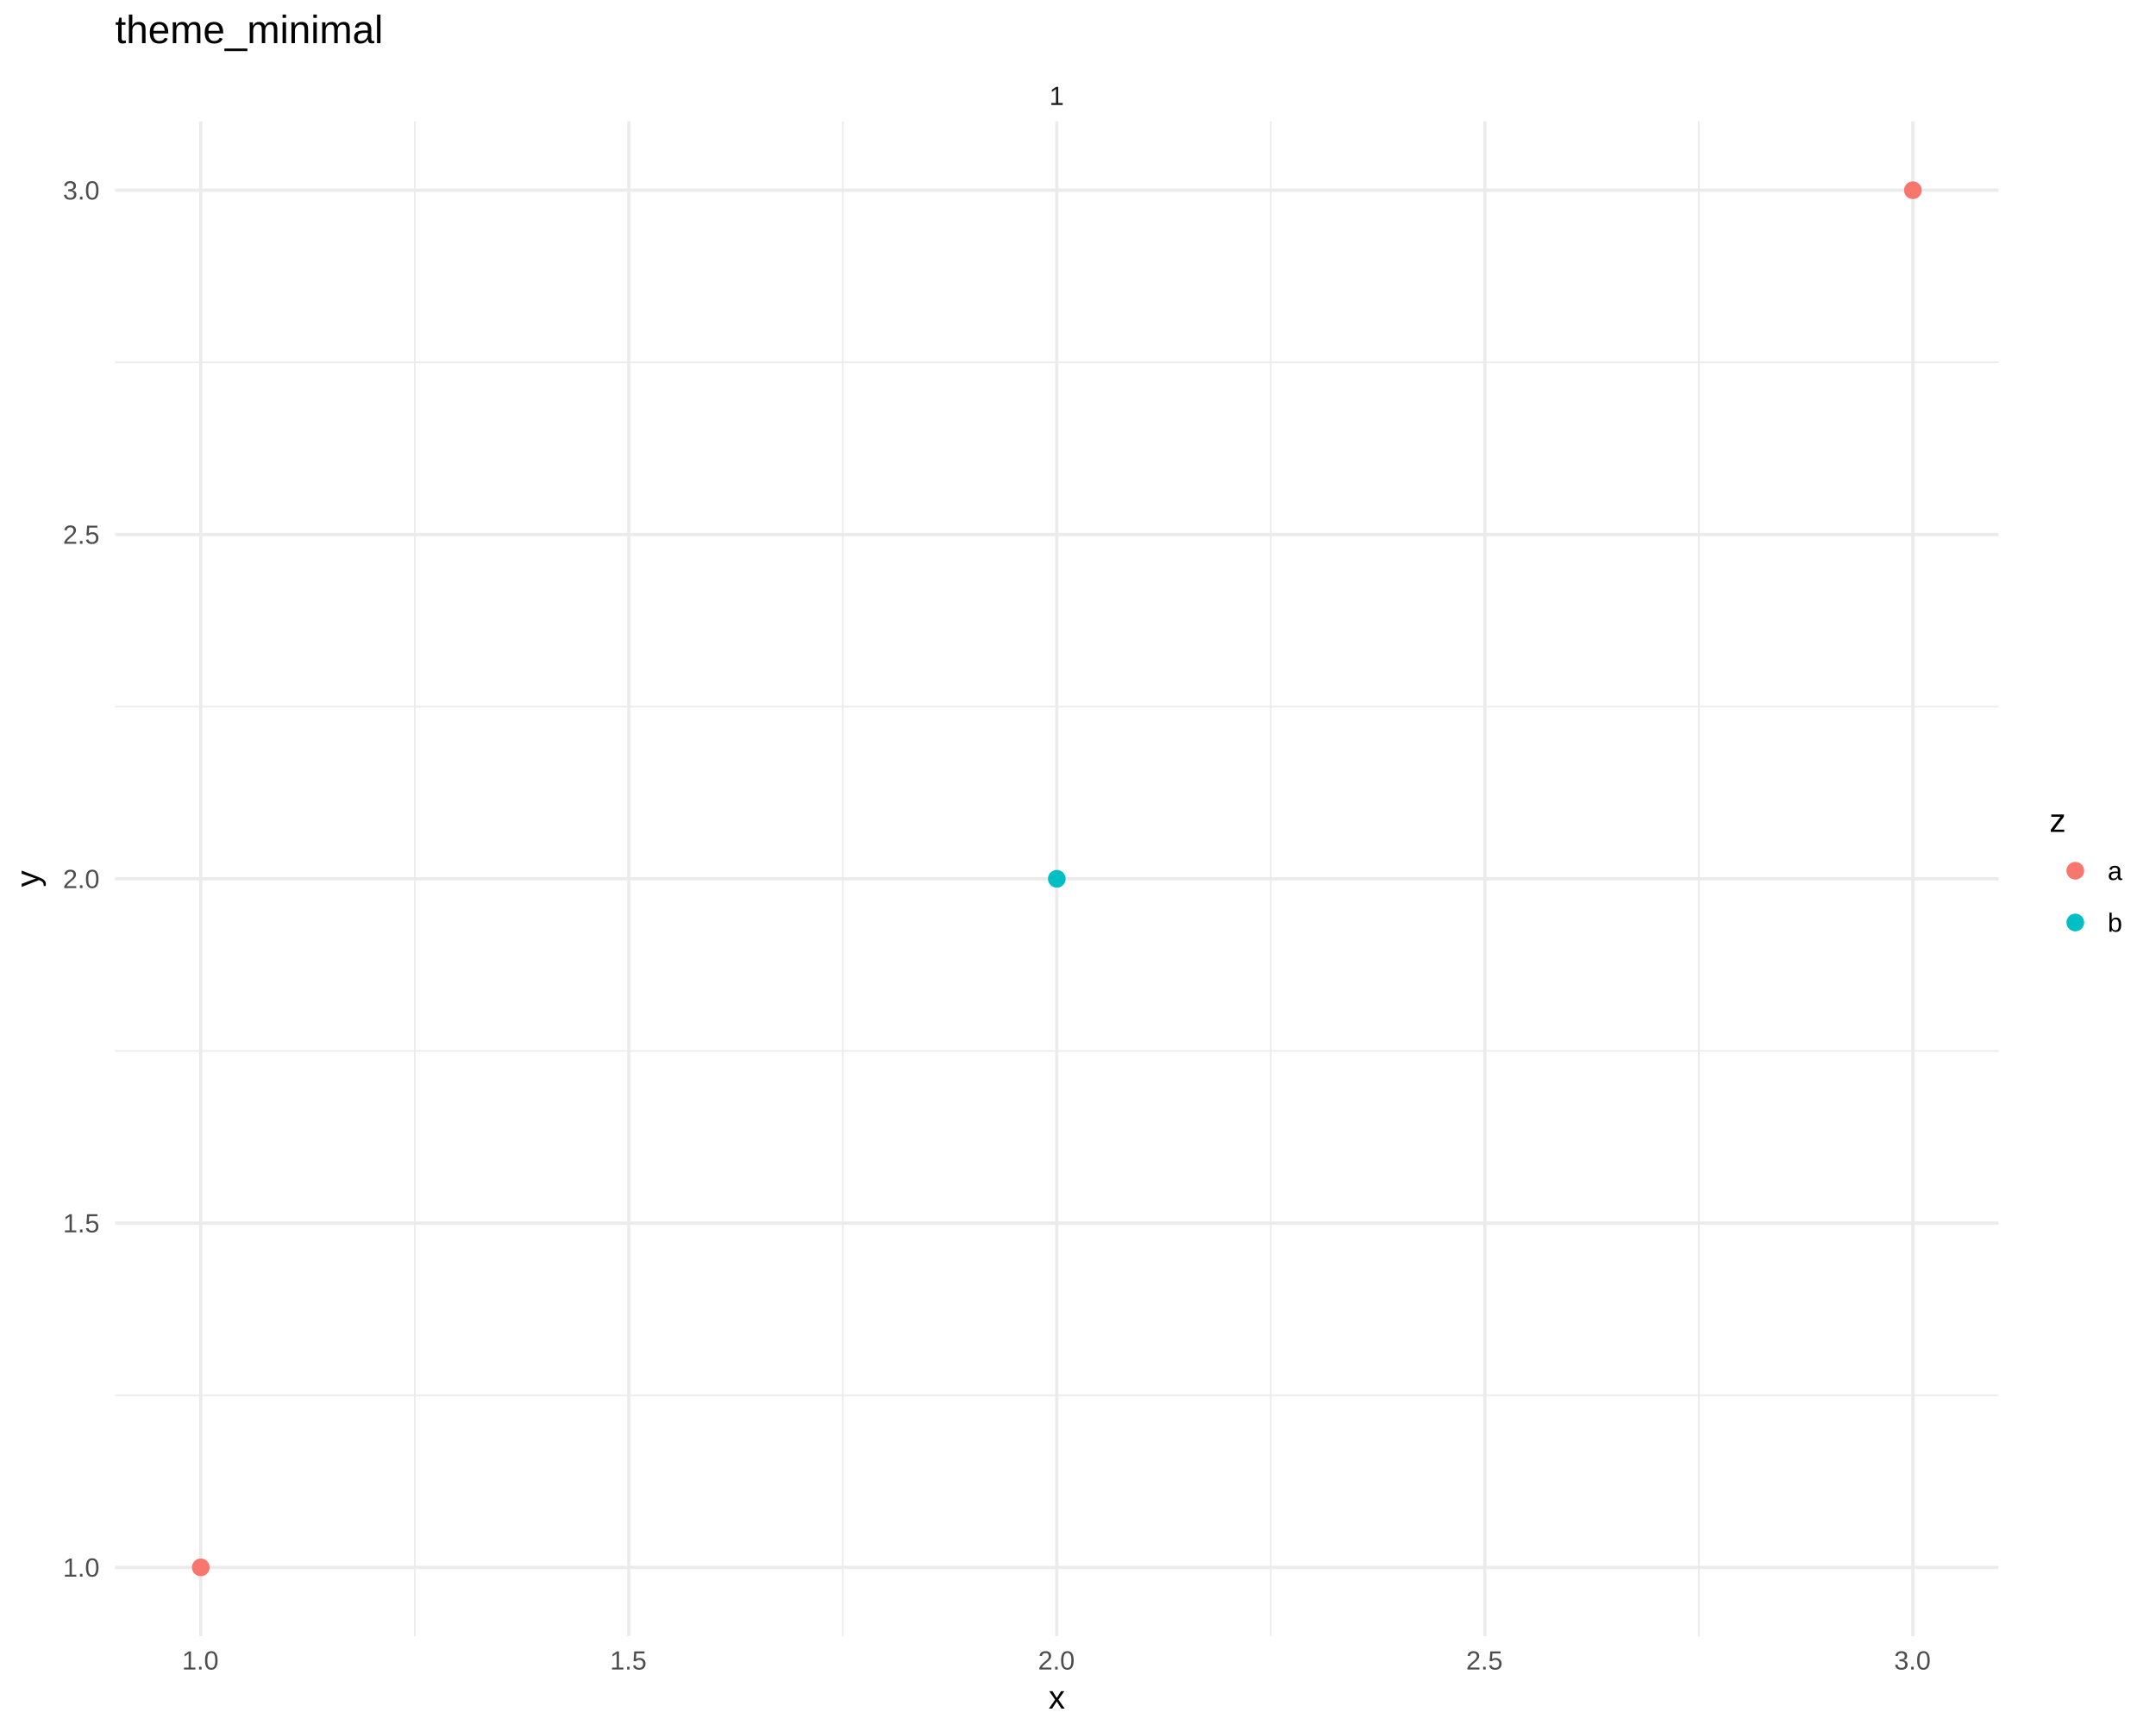
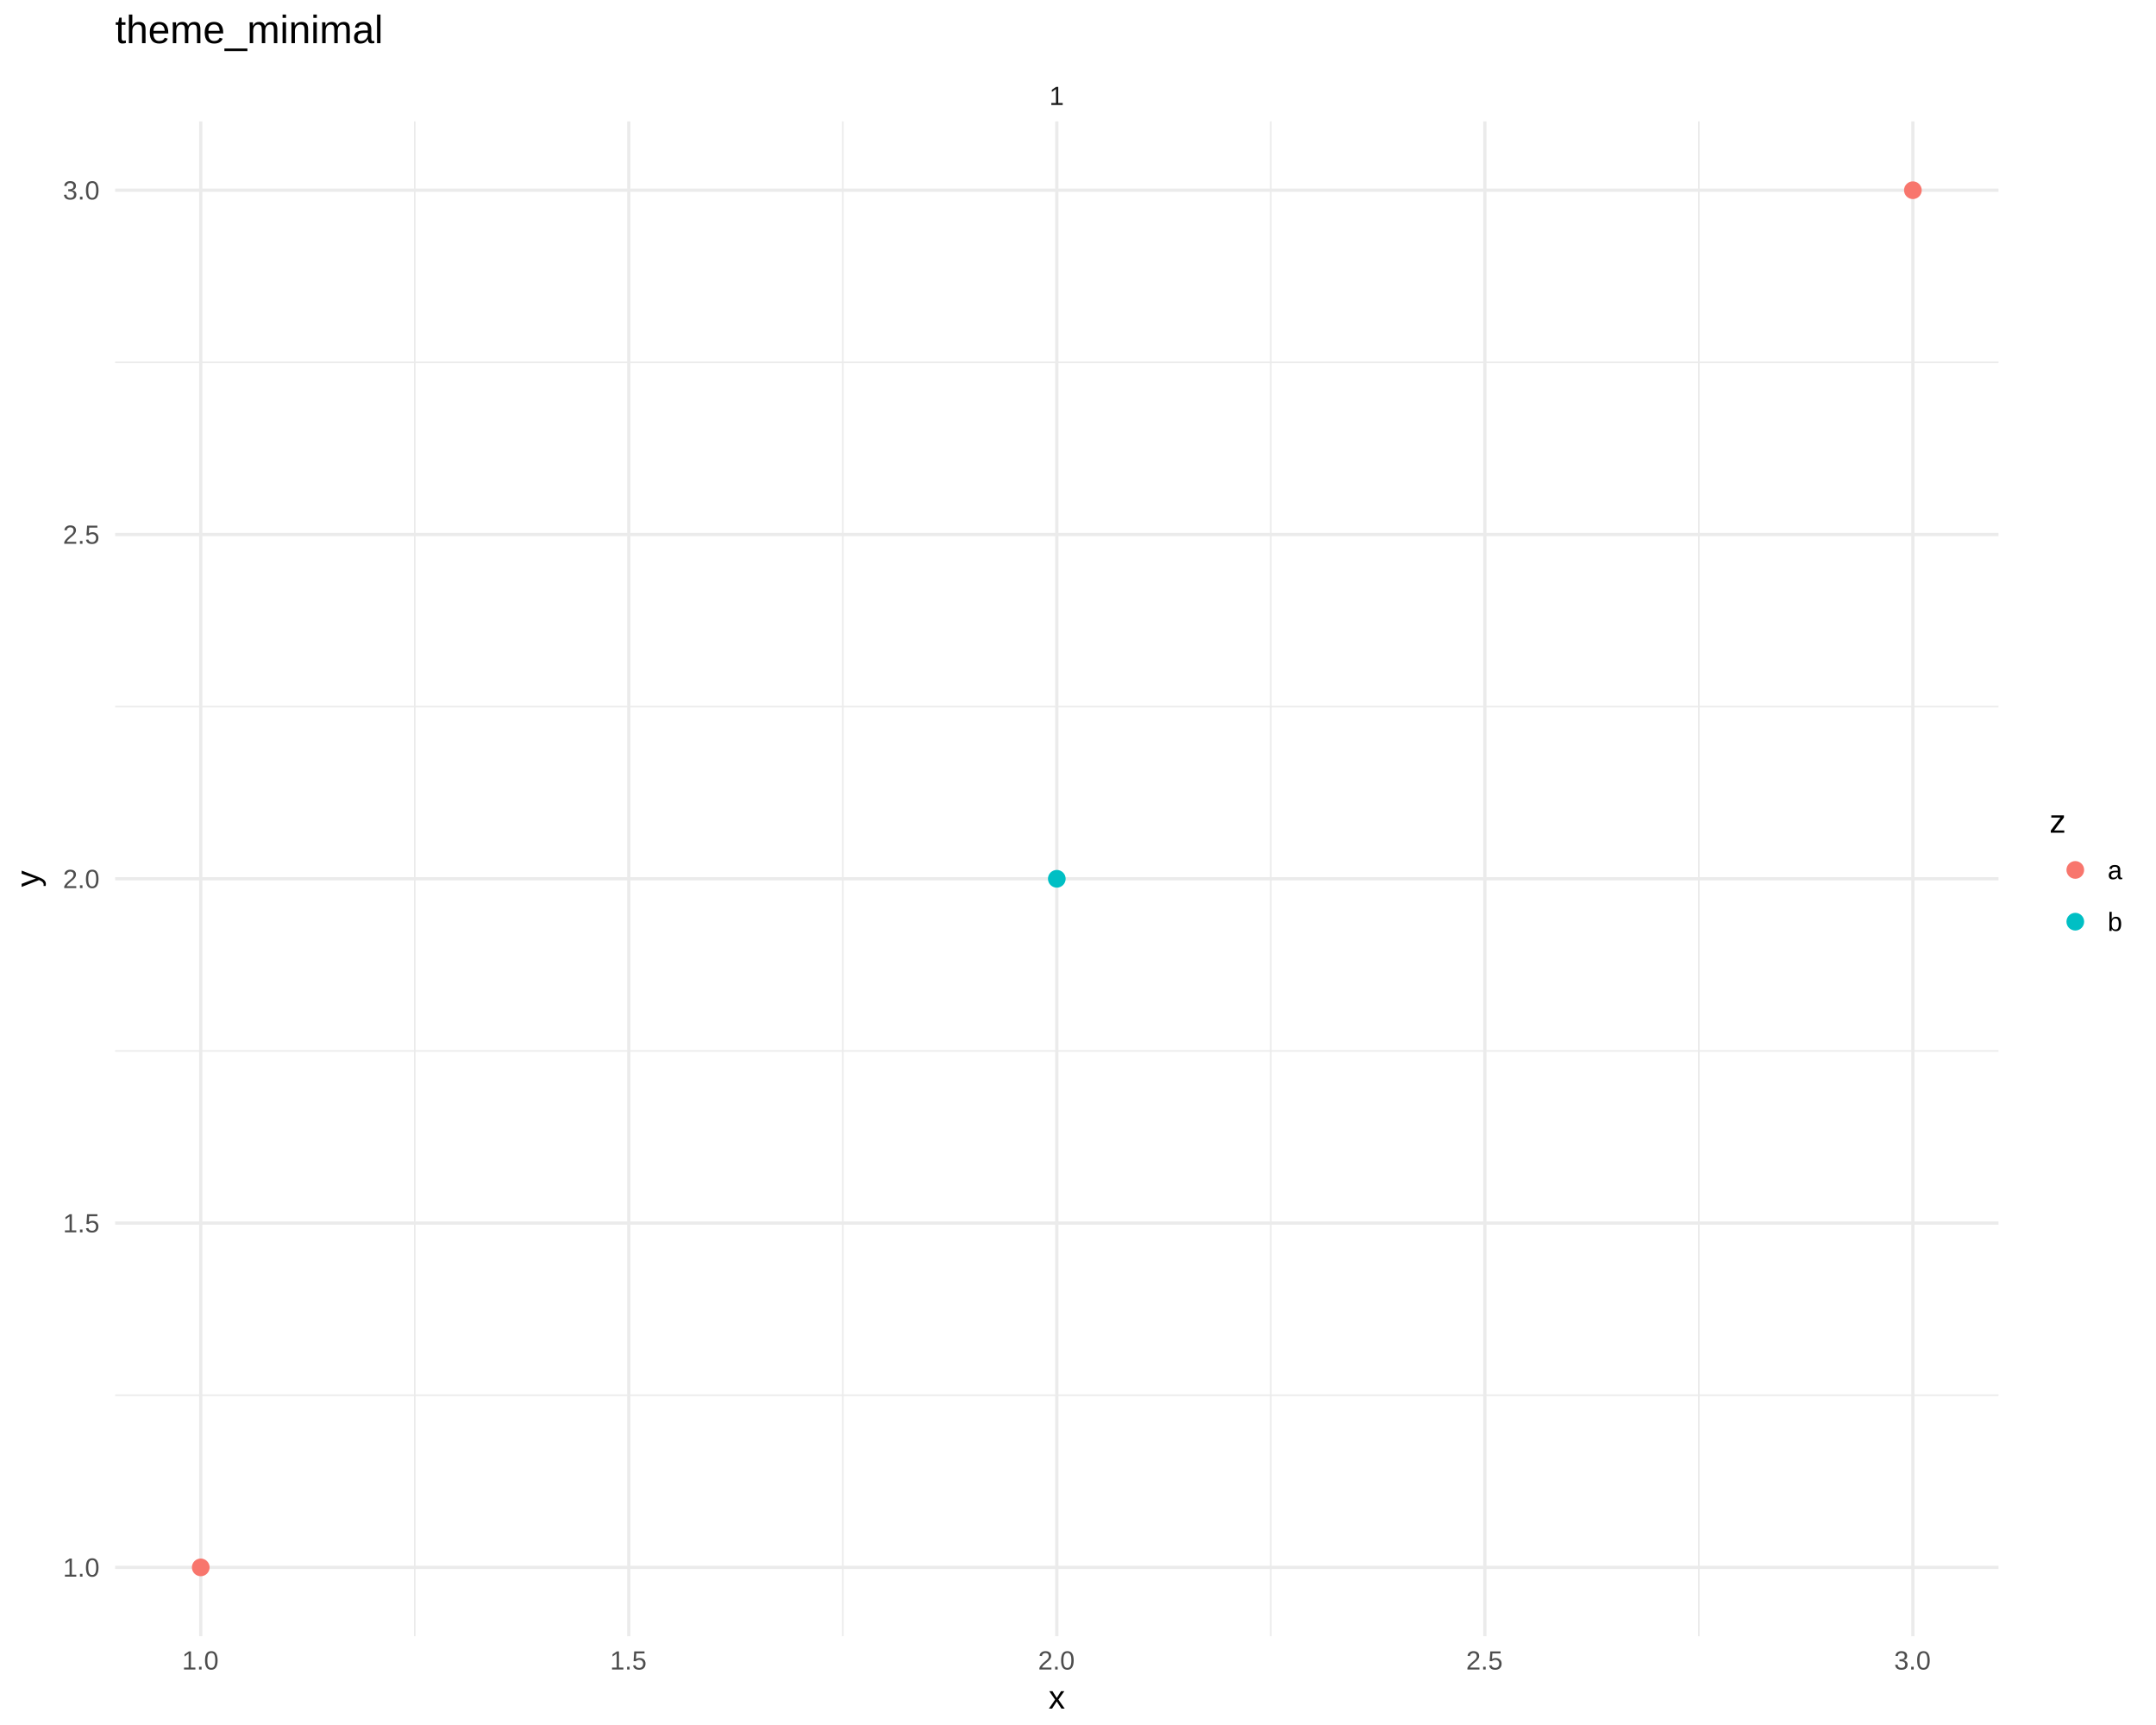
<svg xmlns="http://www.w3.org/2000/svg" viewBox="0 0 720.00 576.00">
  <defs>
    <style type="text/css">
    line, polyline, polygon, path, rect, circle {
      fill: none;
      stroke: #000000;
      stroke-linecap: round;
      stroke-linejoin: round;
      stroke-miterlimit: 10.00;
    }
  </style>
  </defs>
  <rect width="100%" height="100%" style="stroke: none; fill: #FFFFFF;" />
  <defs>
    <clipPath id="cpMzguNDV8NjY3LjQwfDU0Ni4zNnw0MC41Mw==">
      <rect x="38.45" y="40.53" width="628.95" height="505.83" />
    </clipPath>
  </defs>
  <polyline points="38.45,465.89 667.40,465.89 " style="stroke-width: 0.53; stroke: #EBEBEB; stroke-linecap: butt;" clip-path="url(#cpMzguNDV8NjY3LjQwfDU0Ni4zNnw0MC41Mw==)" />
  <polyline points="38.45,350.93 667.40,350.93 " style="stroke-width: 0.53; stroke: #EBEBEB; stroke-linecap: butt;" clip-path="url(#cpMzguNDV8NjY3LjQwfDU0Ni4zNnw0MC41Mw==)" />
  <polyline points="38.45,235.96 667.40,235.96 " style="stroke-width: 0.53; stroke: #EBEBEB; stroke-linecap: butt;" clip-path="url(#cpMzguNDV8NjY3LjQwfDU0Ni4zNnw0MC41Mw==)" />
  <polyline points="38.45,121.00 667.40,121.00 " style="stroke-width: 0.53; stroke: #EBEBEB; stroke-linecap: butt;" clip-path="url(#cpMzguNDV8NjY3LjQwfDU0Ni4zNnw0MC41Mw==)" />
  <polyline points="138.51,546.36 138.51,40.53 " style="stroke-width: 0.53; stroke: #EBEBEB; stroke-linecap: butt;" clip-path="url(#cpMzguNDV8NjY3LjQwfDU0Ni4zNnw0MC41Mw==)" />
  <polyline points="281.45,546.36 281.45,40.53 " style="stroke-width: 0.53; stroke: #EBEBEB; stroke-linecap: butt;" clip-path="url(#cpMzguNDV8NjY3LjQwfDU0Ni4zNnw0MC41Mw==)" />
  <polyline points="424.39,546.36 424.39,40.53 " style="stroke-width: 0.53; stroke: #EBEBEB; stroke-linecap: butt;" clip-path="url(#cpMzguNDV8NjY3LjQwfDU0Ni4zNnw0MC41Mw==)" />
  <polyline points="567.34,546.36 567.34,40.53 " style="stroke-width: 0.53; stroke: #EBEBEB; stroke-linecap: butt;" clip-path="url(#cpMzguNDV8NjY3LjQwfDU0Ni4zNnw0MC41Mw==)" />
  <polyline points="38.45,523.37 667.40,523.37 " style="stroke-width: 1.07; stroke: #EBEBEB; stroke-linecap: butt;" clip-path="url(#cpMzguNDV8NjY3LjQwfDU0Ni4zNnw0MC41Mw==)" />
  <polyline points="38.45,408.41 667.40,408.41 " style="stroke-width: 1.07; stroke: #EBEBEB; stroke-linecap: butt;" clip-path="url(#cpMzguNDV8NjY3LjQwfDU0Ni4zNnw0MC41Mw==)" />
  <polyline points="38.45,293.44 667.40,293.44 " style="stroke-width: 1.07; stroke: #EBEBEB; stroke-linecap: butt;" clip-path="url(#cpMzguNDV8NjY3LjQwfDU0Ni4zNnw0MC41Mw==)" />
  <polyline points="38.45,178.48 667.40,178.48 " style="stroke-width: 1.07; stroke: #EBEBEB; stroke-linecap: butt;" clip-path="url(#cpMzguNDV8NjY3LjQwfDU0Ni4zNnw0MC41Mw==)" />
  <polyline points="38.45,63.52 667.40,63.52 " style="stroke-width: 1.07; stroke: #EBEBEB; stroke-linecap: butt;" clip-path="url(#cpMzguNDV8NjY3LjQwfDU0Ni4zNnw0MC41Mw==)" />
  <polyline points="67.04,546.36 67.04,40.53 " style="stroke-width: 1.07; stroke: #EBEBEB; stroke-linecap: butt;" clip-path="url(#cpMzguNDV8NjY3LjQwfDU0Ni4zNnw0MC41Mw==)" />
  <polyline points="209.98,546.36 209.98,40.53 " style="stroke-width: 1.07; stroke: #EBEBEB; stroke-linecap: butt;" clip-path="url(#cpMzguNDV8NjY3LjQwfDU0Ni4zNnw0MC41Mw==)" />
  <polyline points="352.92,546.36 352.92,40.53 " style="stroke-width: 1.07; stroke: #EBEBEB; stroke-linecap: butt;" clip-path="url(#cpMzguNDV8NjY3LjQwfDU0Ni4zNnw0MC41Mw==)" />
  <polyline points="495.87,546.36 495.87,40.53 " style="stroke-width: 1.07; stroke: #EBEBEB; stroke-linecap: butt;" clip-path="url(#cpMzguNDV8NjY3LjQwfDU0Ni4zNnw0MC41Mw==)" />
  <polyline points="638.81,546.36 638.81,40.53 " style="stroke-width: 1.07; stroke: #EBEBEB; stroke-linecap: butt;" clip-path="url(#cpMzguNDV8NjY3LjQwfDU0Ni4zNnw0MC41Mw==)" />
  <circle cx="67.04" cy="523.37" r="1.95pt" style="stroke-width: 0.71; stroke: #F8766D; fill: #F8766D;" clip-path="url(#cpMzguNDV8NjY3LjQwfDU0Ni4zNnw0MC41Mw==)" />
  <circle cx="352.92" cy="293.44" r="1.95pt" style="stroke-width: 0.71; stroke: #00BFC4; fill: #00BFC4;" clip-path="url(#cpMzguNDV8NjY3LjQwfDU0Ni4zNnw0MC41Mw==)" />
  <circle cx="638.81" cy="63.52" r="1.95pt" style="stroke-width: 0.71; stroke: #F8766D; fill: #F8766D;" clip-path="url(#cpMzguNDV8NjY3LjQwfDU0Ni4zNnw0MC41Mw==)" />
  <defs>
    <clipPath id="cpMC4wMHw3MjAuMDB8NTc2LjAwfDAuMDA=">
      <rect x="0.00" y="0.00" width="720.00" height="576.00" />
    </clipPath>
  </defs>
  <defs>
    <clipPath id="cpMzguNDV8NjY3LjQwfDQwLjUzfDIzLjM4">
      <rect x="38.45" y="23.38" width="628.95" height="17.15" />
    </clipPath>
  </defs>
  <g clip-path="url(#cpMzguNDV8NjY3LjQwfDQwLjUzfDIzLjM4)">
    <text x="350.42" y="35.05" style="font-size: 8.80px; fill: #1A1A1A; font-family: Liberation Sans;" textLength="5.01px" lengthAdjust="spacingAndGlyphs">1</text>
  </g>
  <defs>
    <clipPath id="cpMC4wMHw3MjAuMDB8NTc2LjAwfDAuMDA=">
      <rect x="0.00" y="0.00" width="720.00" height="576.00" />
    </clipPath>
  </defs>
  <g clip-path="url(#cpMC4wMHw3MjAuMDB8NTc2LjAwfDAuMDA=)">
    <text x="60.78" y="557.48" style="font-size: 8.80px; fill: #4D4D4D; font-family: Liberation Sans;" textLength="12.51px" lengthAdjust="spacingAndGlyphs">1.0</text>
  </g>
  <g clip-path="url(#cpMC4wMHw3MjAuMDB8NTc2LjAwfDAuMDA=)">
    <text x="203.72" y="557.48" style="font-size: 8.80px; fill: #4D4D4D; font-family: Liberation Sans;" textLength="12.51px" lengthAdjust="spacingAndGlyphs">1.5</text>
  </g>
  <g clip-path="url(#cpMC4wMHw3MjAuMDB8NTc2LjAwfDAuMDA=)">
    <text x="346.67" y="557.48" style="font-size: 8.80px; fill: #4D4D4D; font-family: Liberation Sans;" textLength="12.51px" lengthAdjust="spacingAndGlyphs">2.0</text>
  </g>
  <g clip-path="url(#cpMC4wMHw3MjAuMDB8NTc2LjAwfDAuMDA=)">
    <text x="489.61" y="557.48" style="font-size: 8.80px; fill: #4D4D4D; font-family: Liberation Sans;" textLength="12.51px" lengthAdjust="spacingAndGlyphs">2.5</text>
  </g>
  <g clip-path="url(#cpMC4wMHw3MjAuMDB8NTc2LjAwfDAuMDA=)">
    <text x="632.55" y="557.48" style="font-size: 8.80px; fill: #4D4D4D; font-family: Liberation Sans;" textLength="12.51px" lengthAdjust="spacingAndGlyphs">3.0</text>
  </g>
  <g clip-path="url(#cpMC4wMHw3MjAuMDB8NTc2LjAwfDAuMDA=)">
    <text x="21.01" y="526.46" style="font-size: 8.80px; fill: #4D4D4D; font-family: Liberation Sans;" textLength="12.51px" lengthAdjust="spacingAndGlyphs">1.0</text>
  </g>
  <g clip-path="url(#cpMC4wMHw3MjAuMDB8NTc2LjAwfDAuMDA=)">
    <text x="21.01" y="411.50" style="font-size: 8.80px; fill: #4D4D4D; font-family: Liberation Sans;" textLength="12.51px" lengthAdjust="spacingAndGlyphs">1.5</text>
  </g>
  <g clip-path="url(#cpMC4wMHw3MjAuMDB8NTc2LjAwfDAuMDA=)">
    <text x="21.01" y="296.54" style="font-size: 8.80px; fill: #4D4D4D; font-family: Liberation Sans;" textLength="12.51px" lengthAdjust="spacingAndGlyphs">2.0</text>
  </g>
  <g clip-path="url(#cpMC4wMHw3MjAuMDB8NTc2LjAwfDAuMDA=)">
    <text x="21.01" y="181.58" style="font-size: 8.80px; fill: #4D4D4D; font-family: Liberation Sans;" textLength="12.51px" lengthAdjust="spacingAndGlyphs">2.5</text>
  </g>
  <g clip-path="url(#cpMC4wMHw3MjAuMDB8NTc2LjAwfDAuMDA=)">
    <text x="21.01" y="66.62" style="font-size: 8.80px; fill: #4D4D4D; font-family: Liberation Sans;" textLength="12.51px" lengthAdjust="spacingAndGlyphs">3.0</text>
  </g>
  <g clip-path="url(#cpMC4wMHw3MjAuMDB8NTc2LjAwfDAuMDA=)">
    <text x="350.17" y="570.52" style="font-size: 11.00px; font-family: Liberation Sans;" textLength="5.50px" lengthAdjust="spacingAndGlyphs">x</text>
  </g>
  <g clip-path="url(#cpMC4wMHw3MjAuMDB8NTc2LjAwfDAuMDA=)">
    <text transform="translate(13.04,296.19) rotate(-90)" style="font-size: 11.00px; font-family: Liberation Sans;" textLength="5.50px" lengthAdjust="spacingAndGlyphs">y</text>
  </g>
  <g clip-path="url(#cpMC4wMHw3MjAuMDB8NTc2LjAwfDAuMDA=)">
-     <text x="684.41" y="277.79" style="font-size: 11.00px; font-family: Liberation Sans;" textLength="5.50px" lengthAdjust="spacingAndGlyphs">z</text>
+     <text x="684.41" y="278.06" style="font-size: 11.00px; font-family: Liberation Sans;" textLength="5.50px" lengthAdjust="spacingAndGlyphs">z</text>
  </g>
-   <circle cx="693.05" cy="290.75" r="1.95pt" style="stroke-width: 0.71; stroke: #F8766D; fill: #F8766D;" clip-path="url(#cpMC4wMHw3MjAuMDB8NTc2LjAwfDAuMDA=)" />
-   <circle cx="693.05" cy="308.03" r="1.95pt" style="stroke-width: 0.71; stroke: #00BFC4; fill: #00BFC4;" clip-path="url(#cpMC4wMHw3MjAuMDB8NTc2LjAwfDAuMDA=)" />
+   <circle cx="693.05" cy="290.48" r="1.95pt" style="stroke-width: 0.71; stroke: #F8766D; fill: #F8766D;" clip-path="url(#cpMC4wMHw3MjAuMDB8NTc2LjAwfDAuMDA=)" />
+   <circle cx="693.05" cy="307.76" r="1.95pt" style="stroke-width: 0.71; stroke: #00BFC4; fill: #00BFC4;" clip-path="url(#cpMC4wMHw3MjAuMDB8NTc2LjAwfDAuMDA=)" />
  <g clip-path="url(#cpMC4wMHw3MjAuMDB8NTc2LjAwfDAuMDA=)">
-     <text x="703.85" y="293.84" style="font-size: 8.80px; font-family: Liberation Sans;" textLength="5.01px" lengthAdjust="spacingAndGlyphs">a</text>
+     <text x="703.85" y="293.57" style="font-size: 8.80px; font-family: Liberation Sans;" textLength="5.01px" lengthAdjust="spacingAndGlyphs">a</text>
  </g>
  <g clip-path="url(#cpMC4wMHw3MjAuMDB8NTc2LjAwfDAuMDA=)">
-     <text x="703.85" y="311.12" style="font-size: 8.80px; font-family: Liberation Sans;" textLength="5.01px" lengthAdjust="spacingAndGlyphs">b</text>
+     <text x="703.85" y="310.85" style="font-size: 8.80px; font-family: Liberation Sans;" textLength="5.01px" lengthAdjust="spacingAndGlyphs">b</text>
  </g>
  <g clip-path="url(#cpMC4wMHw3MjAuMDB8NTc2LjAwfDAuMDA=)">
    <text x="38.45" y="14.42" style="font-size: 13.20px; font-family: Liberation Sans;" textLength="88.14px" lengthAdjust="spacingAndGlyphs">theme_minimal</text>
  </g>
</svg>
